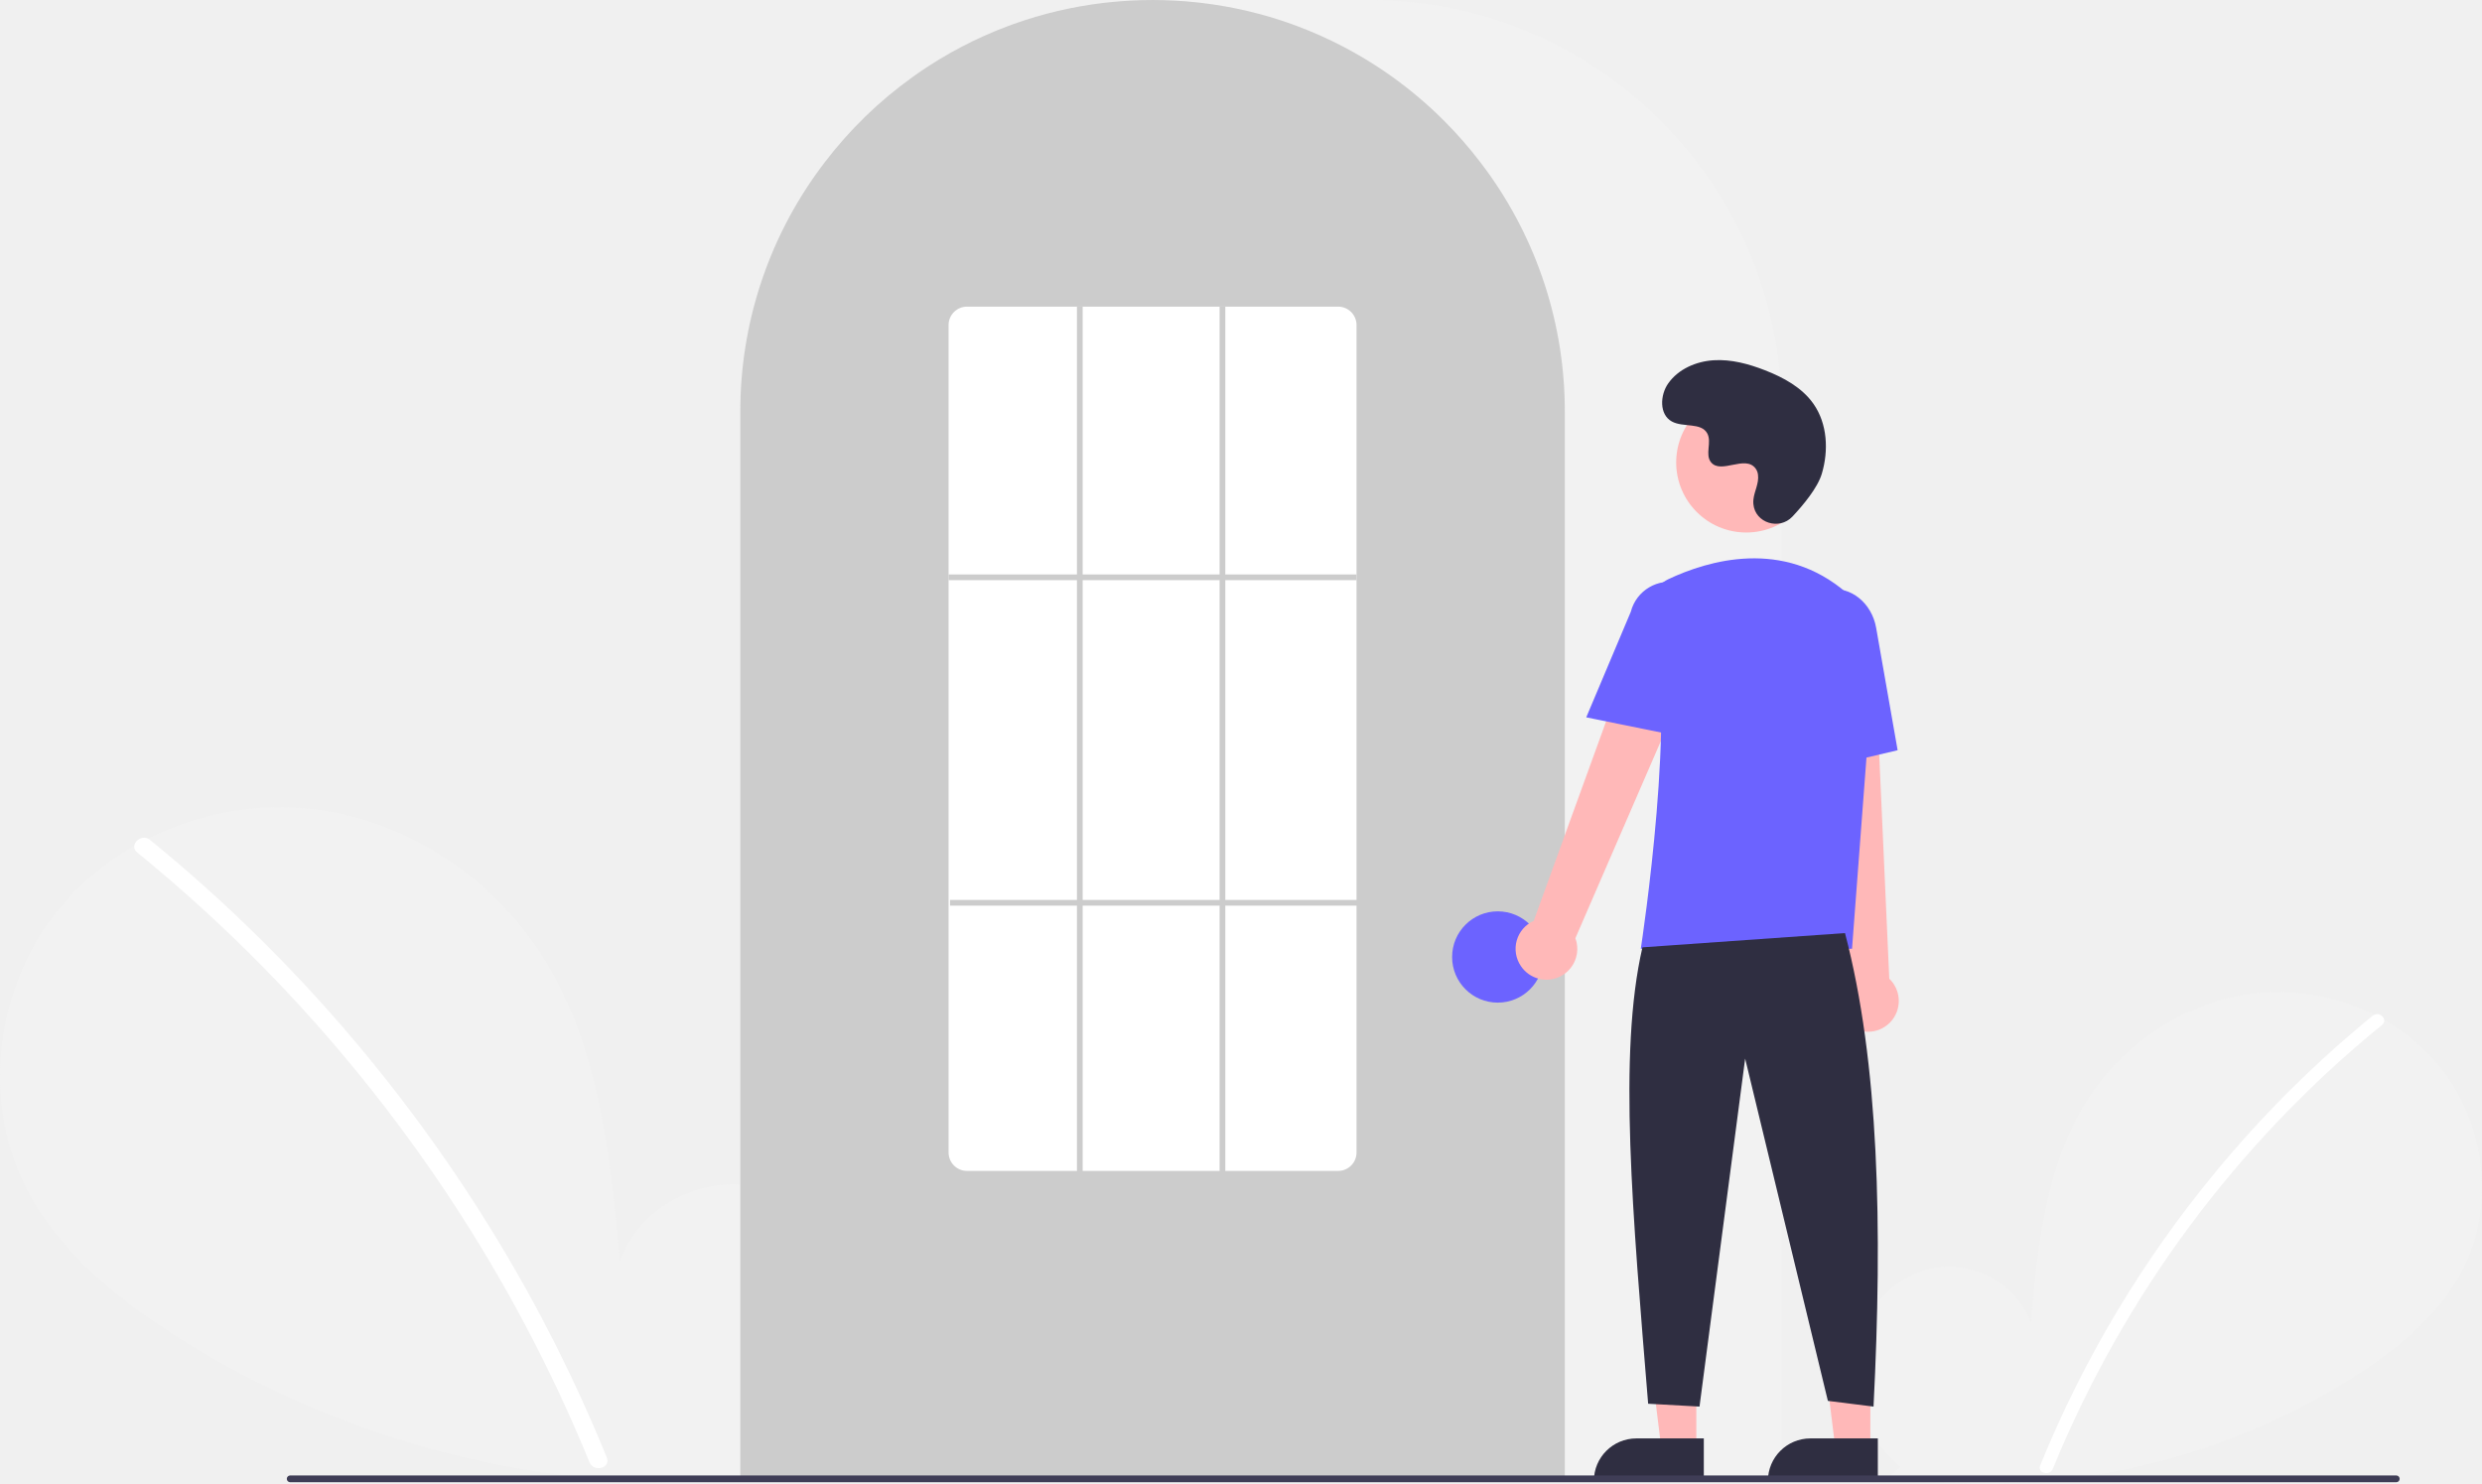
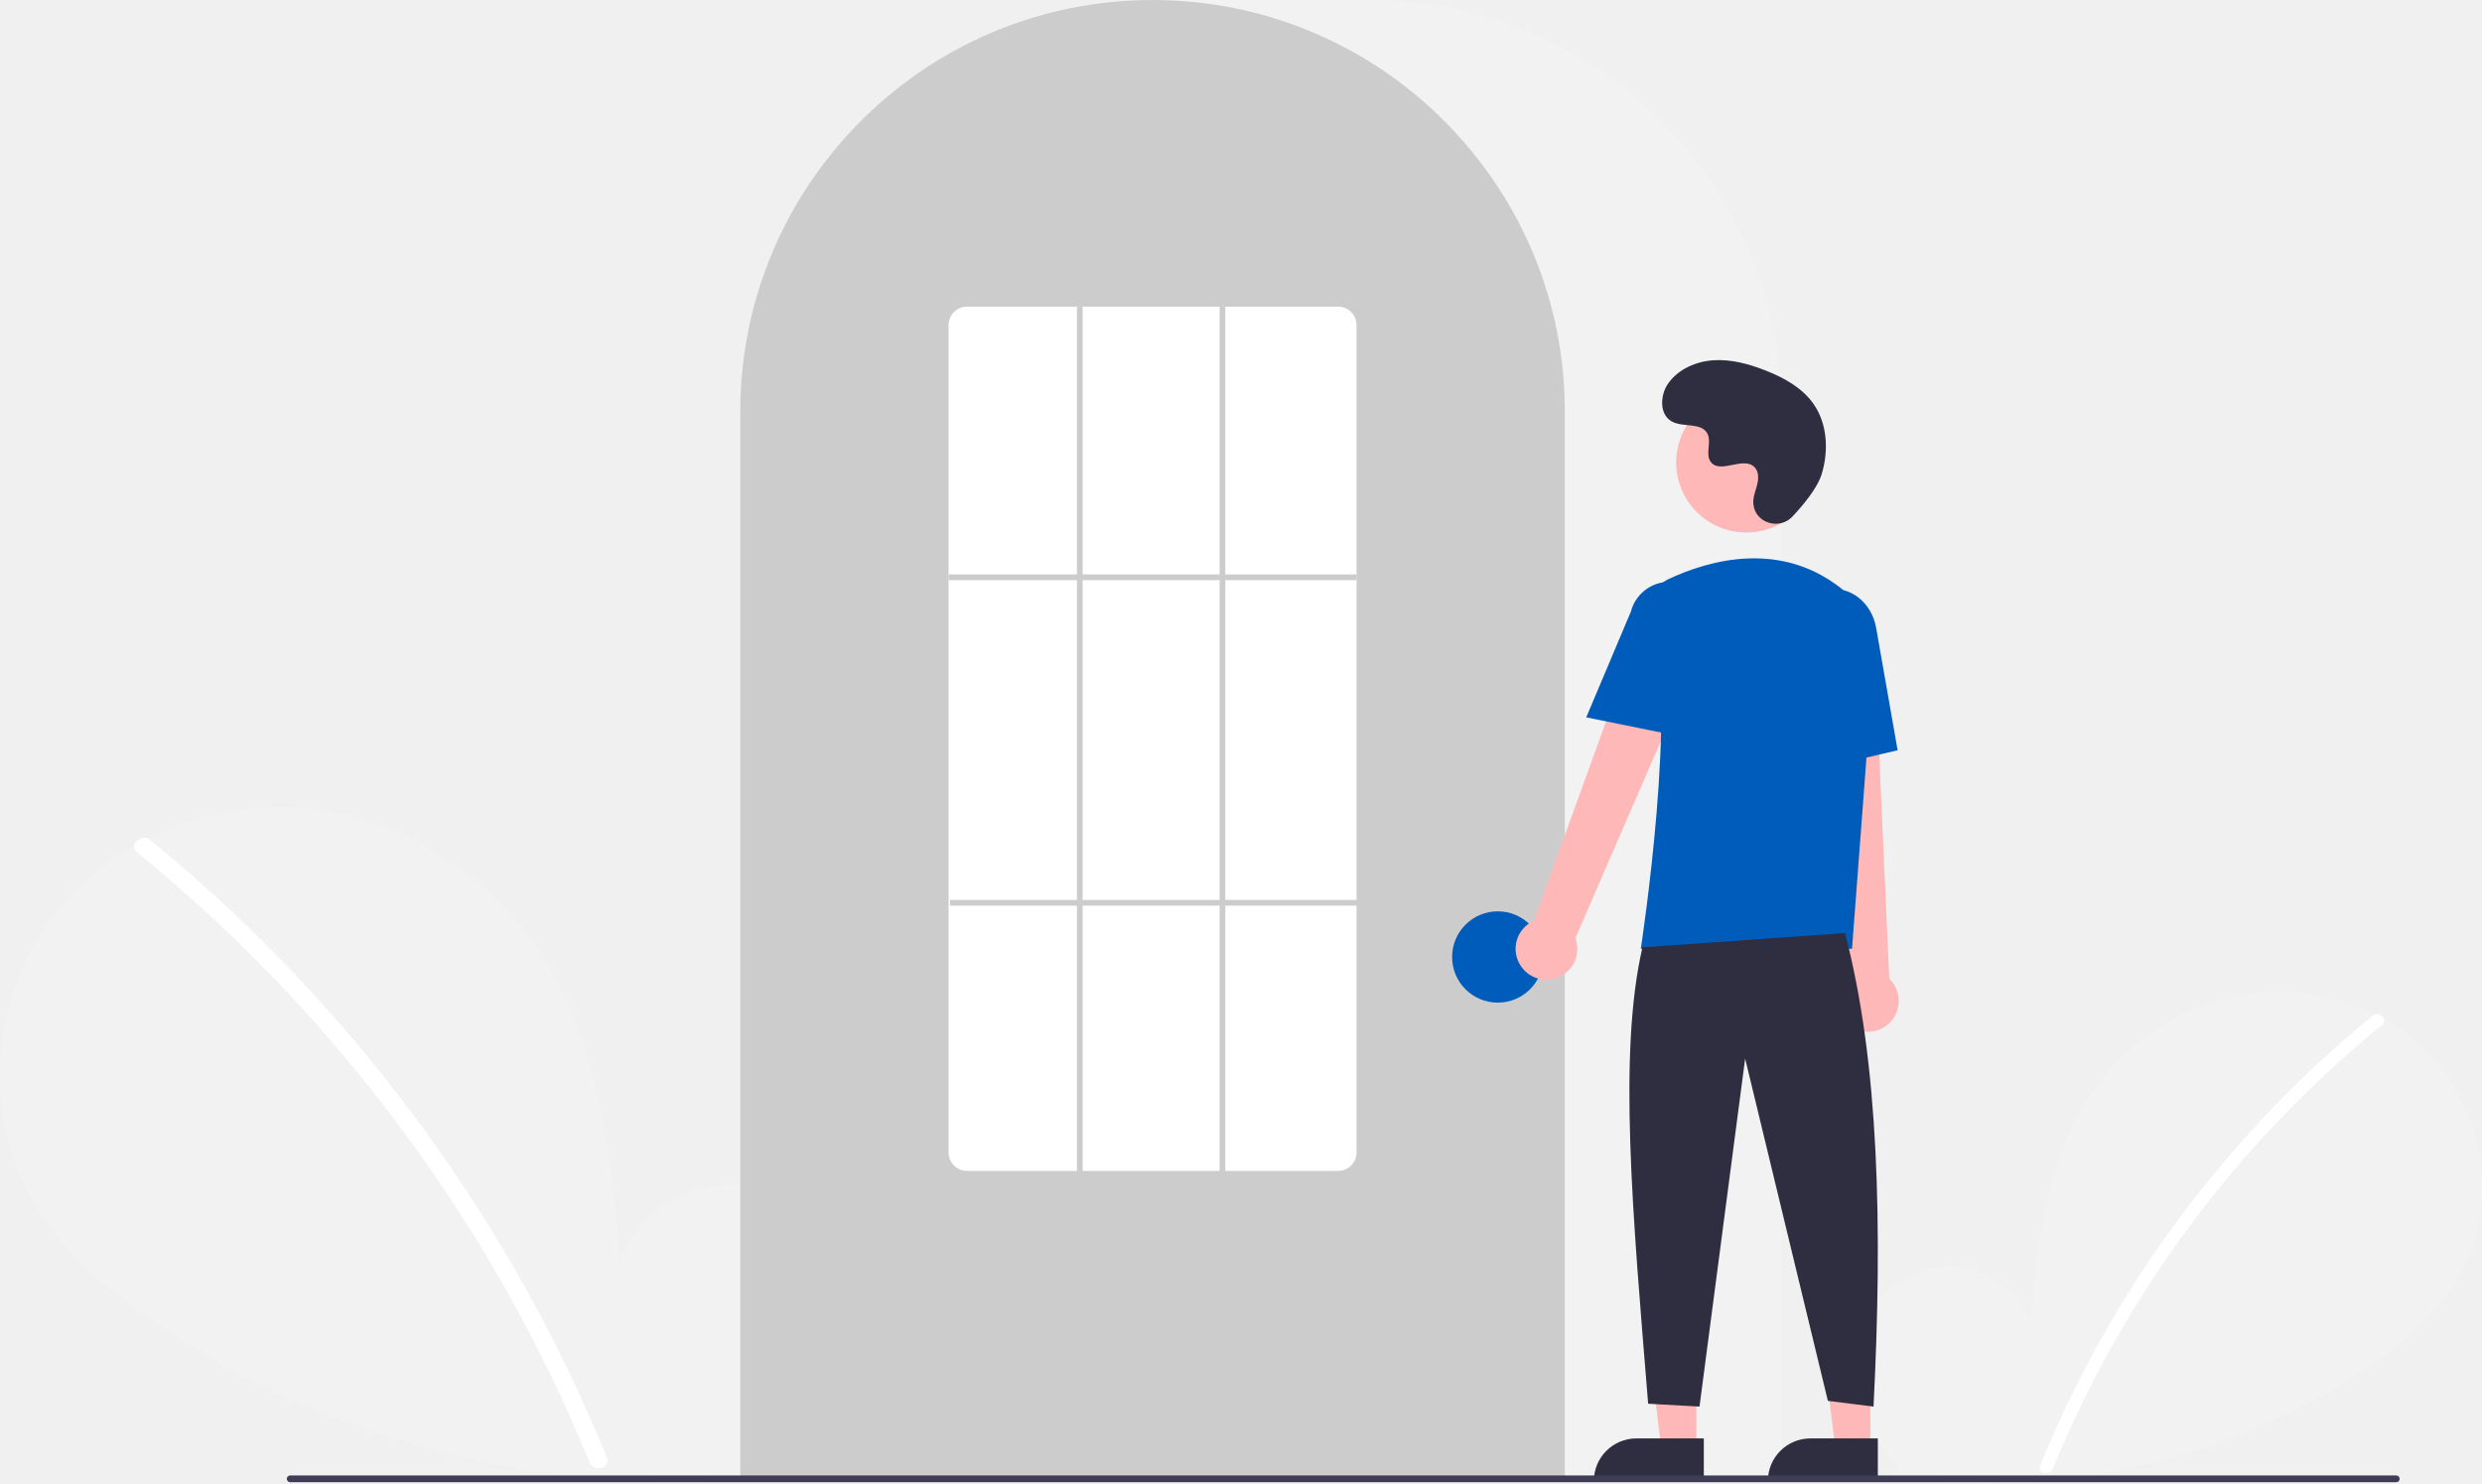
<svg xmlns="http://www.w3.org/2000/svg" width="870" height="520.139" viewBox="0 0 870 520.139" role="img" artist="Katerina Limpitsouni" source="https://undraw.co/">
  <path d="M831.092,704.187c-11.138-9.412-17.904-24.28-16.13-38.754s12.764-27.78,27.018-30.854,30.504,5.435,34.834,19.359c2.383-26.846,5.129-54.818,19.402-77.68,12.924-20.701,35.309-35.514,59.569-38.164s49.803,7.359,64.933,26.507,18.835,46.985,8.238,68.969c-7.806,16.195-22.188,28.247-37.257,38.052a240.452,240.452,0,0,1-164.454,35.977Z" transform="translate(-165 -189.9307)" fill="#f2f2f2" />
  <path d="M996.728,546.01a393.414,393.414,0,0,0-54.826,54.442,394.561,394.561,0,0,0-61.752,103.194c-1.112,2.725,3.313,3.911,4.412,1.216A392.342,392.342,0,0,1,999.963,549.245c2.284-1.86-.97-5.08-3.236-3.236Z" transform="translate(-165 -189.9307)" fill="#fff" />
  <path d="M445.067,701.63c15.299-12.927,24.591-33.348,22.154-53.228s-17.531-38.156-37.11-42.377-41.897,7.464-47.844,26.59c-3.273-36.873-7.044-75.292-26.648-106.693-17.751-28.433-48.497-48.778-81.818-52.418s-68.404,10.107-89.185,36.407-25.869,64.535-11.315,94.729c10.722,22.243,30.475,38.797,51.172,52.264,66.03,42.965,147.939,60.884,225.877,49.415" transform="translate(-165 -189.9307)" fill="#f2f2f2" />
  <path d="M217.567,484.373a540.355,540.355,0,0,1,75.304,74.777A548.076,548.076,0,0,1,352.257,647.04a545.835,545.835,0,0,1,25.43,53.846c1.527,3.743-4.55,5.372-6.06,1.671a536.36,536.36,0,0,0-49.009-92.727A539.734,539.734,0,0,0,256.889,528.632a538.441,538.441,0,0,0-43.766-39.815c-3.138-2.555,1.332-6.978,4.444-4.444Z" transform="translate(-165 -189.9307)" fill="#fff" />
  <path d="M789.5,708.931h-365v-374.5c0-79.678,64.822-144.5,144.5-144.5h76c79.677,0,144.5,64.822,144.5,144.5Z" transform="translate(-165 -189.9307)" fill="#f2f2f2" />
  <path d="M713.5,708.931h-289v-374.5a143.382,143.382,0,0,1,27.596-84.944c.664-.905,1.326-1.798,2.009-2.681a144.466,144.466,0,0,1,30.754-29.851c.66-.48,1.322-.952,1.994-1.423a144.16,144.16,0,0,1,31.472-16.459c.661-.25,1.334-.501,2.007-.742a144.02,144.02,0,0,1,31.108-7.336c.658-.09,1.333-.16,2.008-.23a146.288,146.288,0,0,1,31.105,0c.673.07,1.349.141,2.014.231a143.995,143.995,0,0,1,31.1,7.335c.673.241,1.346.492,2.009.743a143.799,143.799,0,0,1,31.106,16.216c.672.461,1.344.933,2.006,1.405a145.987,145.987,0,0,1,18.384,15.564,144.305,144.305,0,0,1,12.724,14.551c.681.88,1.343,1.773,2.005,2.677A143.382,143.382,0,0,1,713.5,334.431Z" transform="translate(-165 -189.9307)" fill="#ccc" />
-   <circle cx="525" cy="335.5" r="16" fill="#6c63ff" />
+   <circle cx="525" cy="335.5" r="16" fill="#005cbb" />
  <polygon points="594.599 507.783 582.339 507.783 576.506 460.495 594.601 460.496 594.599 507.783" fill="#ffb8b8" />
  <path d="M573.582,504.28h23.644a0,0,0,0,1,0,0v14.887a0,0,0,0,1,0,0H558.695a0,0,0,0,1,0,0v0a14.887,14.887,0,0,1,14.887-14.887Z" fill="#2f2e41" />
  <polygon points="655.599 507.783 643.339 507.783 637.506 460.495 655.601 460.496 655.599 507.783" fill="#ffb8b8" />
  <path d="M634.582,504.28h23.644a0,0,0,0,1,0,0v14.887a0,0,0,0,1,0,0H619.695a0,0,0,0,1,0,0v0a14.887,14.887,0,0,1,14.887-14.887Z" fill="#2f2e41" />
  <path d="M698.098,528.6a10.743,10.743,0,0,1,4.511-15.843l41.676-114.867L764.791,409.082,717.206,518.853a10.801,10.801,0,0,1-19.109,9.748Z" transform="translate(-165 -189.9307)" fill="#ffb8b8" />
  <path d="M814.336,550.184a10.743,10.743,0,0,1-2.893-16.217L798.533,412.458l23.338,1.066L827.236,533.045a10.801,10.801,0,0,1-12.9,17.139Z" transform="translate(-165 -189.9307)" fill="#ffb8b8" />
  <circle cx="612.106" cy="162.123" r="24.561" fill="#ffb8b8" />
-   <path d="M814.18,522.549H740.133l.089-.576c.133-.861,13.197-86.439,3.562-114.436a11.813,11.813,0,0,1,6.069-14.584h0c13.772-6.485,40.208-14.471,62.52,4.909a28.234,28.234,0,0,1,9.459,23.396Z" transform="translate(-165 -189.9307)" fill="#6c63ff" />
-   <path d="M754.354,448.181,721.018,441.418l15.626-37.03a13.997,13.997,0,0,1,27.106,6.998Z" transform="translate(-165 -189.9307)" fill="#6c63ff" />
-   <path d="M797.05,460.739l-2.004-45.941c-1.52-8.636,3.424-16.8,11.027-18.135,7.605-1.33,15.032,4.66,16.558,13.36l7.533,42.928Z" transform="translate(-165 -189.9307)" fill="#6c63ff" />
+   <path d="M814.18,522.549H740.133l.089-.576c.133-.861,13.197-86.439,3.562-114.436a11.813,11.813,0,0,1,6.069-14.584h0c13.772-6.485,40.208-14.471,62.52,4.909a28.234,28.234,0,0,1,9.459,23.396Z" transform="translate(-165 -189.9307)" fill="#005cbb" />
+   <path d="M754.354,448.181,721.018,441.418l15.626-37.03a13.997,13.997,0,0,1,27.106,6.998Z" transform="translate(-165 -189.9307)" fill="#005cbb" />
+   <path d="M797.05,460.739l-2.004-45.941c-1.52-8.636,3.424-16.8,11.027-18.135,7.605-1.33,15.032,4.66,16.558,13.36l7.533,42.928Z" transform="translate(-165 -189.9307)" fill="#005cbb" />
  <path d="M811.716,517.049c11.915,45.377,13.214,103.069,10,166l-16-2-29-120-16,122-18-1c-5.377-66.03-10.613-122.715-2-160Z" transform="translate(-165 -189.9307)" fill="#2f2e41" />
  <path d="M793.289,371.035c-4.582,4.881-13.091,2.261-13.688-4.407a8.055,8.055,0,0,1,.01-1.556c.308-2.954,2.015-5.635,1.606-8.754a4.59,4.59,0,0,0-.84-2.149c-3.651-4.889-12.222,2.187-15.668-2.239-2.113-2.714.371-6.987-1.251-10.021-2.14-4.004-8.479-2.029-12.454-4.221-4.423-2.439-4.158-9.225-1.247-13.353,3.551-5.034,9.776-7.72,15.923-8.107s12.253,1.275,17.992,3.511c6.521,2.541,12.988,6.054,17.001,11.788,4.88,6.973,5.35,16.348,2.909,24.502C802.098,360.99,797.031,367.049,793.289,371.035Z" transform="translate(-165 -189.9307)" fill="#2f2e41" />
  <path d="M1004.982,709.574h-738.294a1.191,1.191,0,0,1,0-2.381h738.294a1.191,1.191,0,0,1,0,2.381Z" transform="translate(-165 -189.9307)" fill="#3f3d56" />
  <path d="M634,600.431H504a6.465,6.465,0,0,1-6.5-6.415V303.846a6.465,6.465,0,0,1,6.5-6.415H634a6.465,6.465,0,0,1,6.5,6.415V594.015A6.465,6.465,0,0,1,634,600.431Z" transform="translate(-165 -189.9307)" fill="#fff" />
  <rect x="332.5" y="201.39" width="143" height="2" fill="#ccc" />
  <rect x="333" y="315.5" width="143" height="2" fill="#ccc" />
  <rect x="377.5" y="107.5" width="2" height="304" fill="#ccc" />
  <rect x="427.5" y="107.5" width="2" height="304" fill="#ccc" />
</svg>
